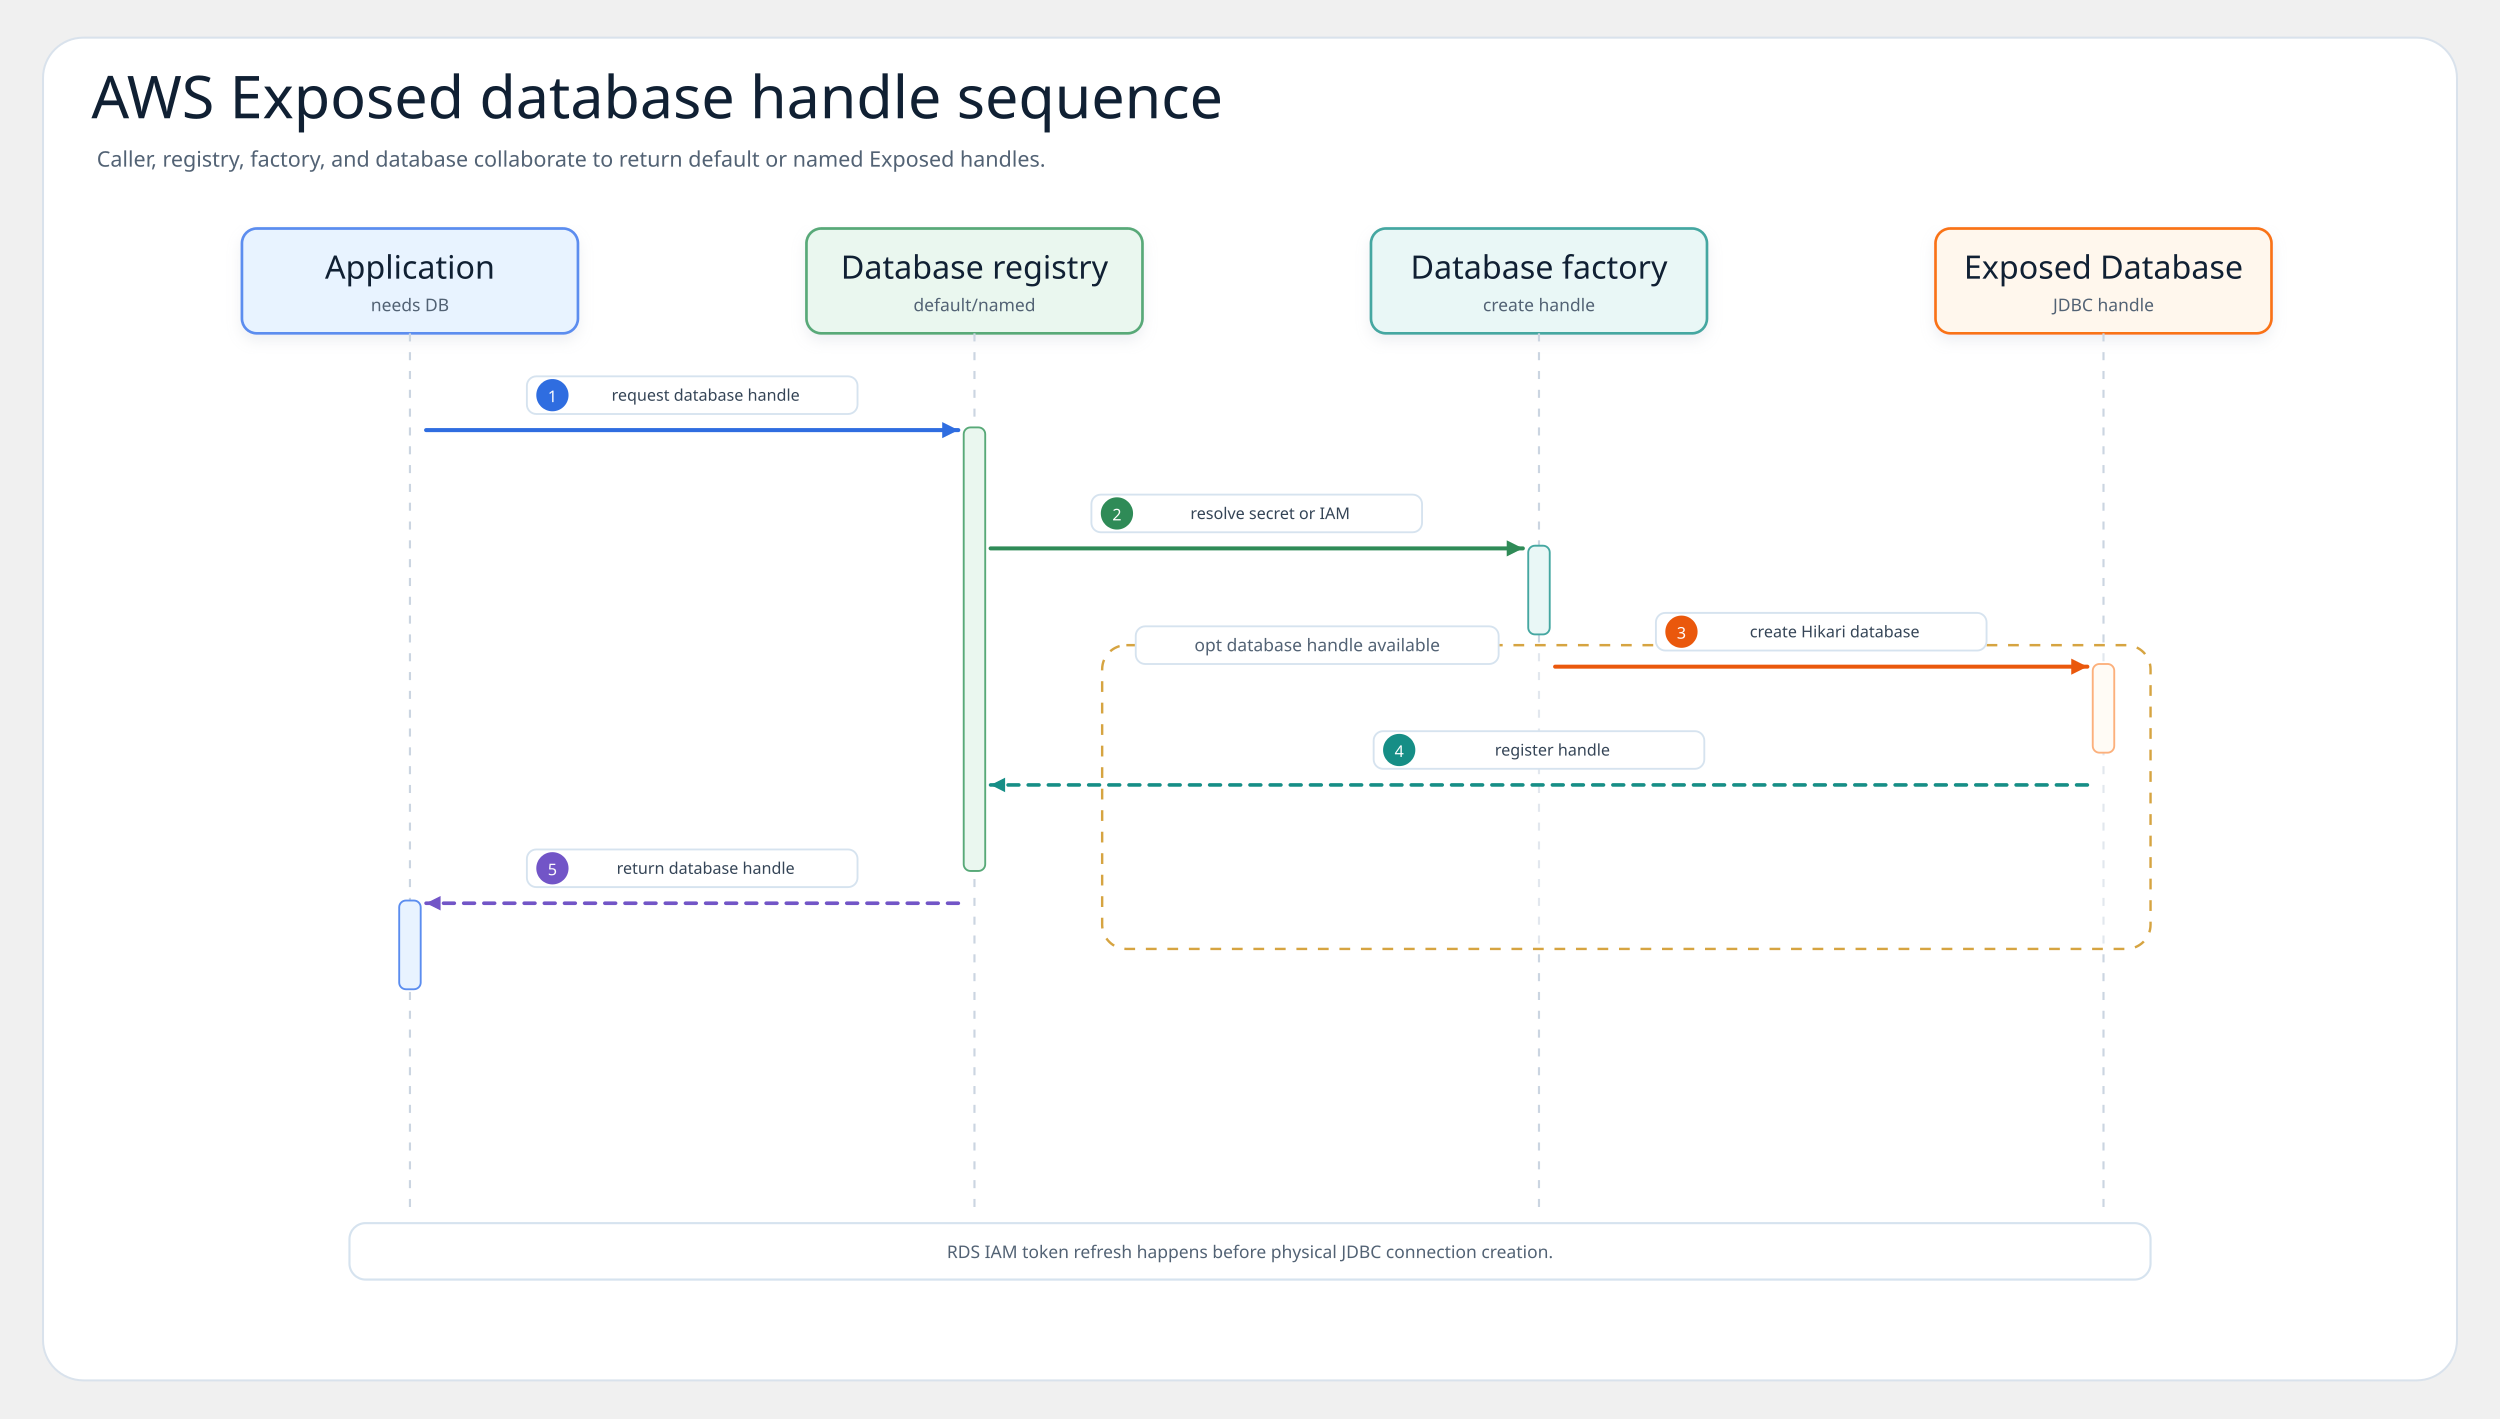
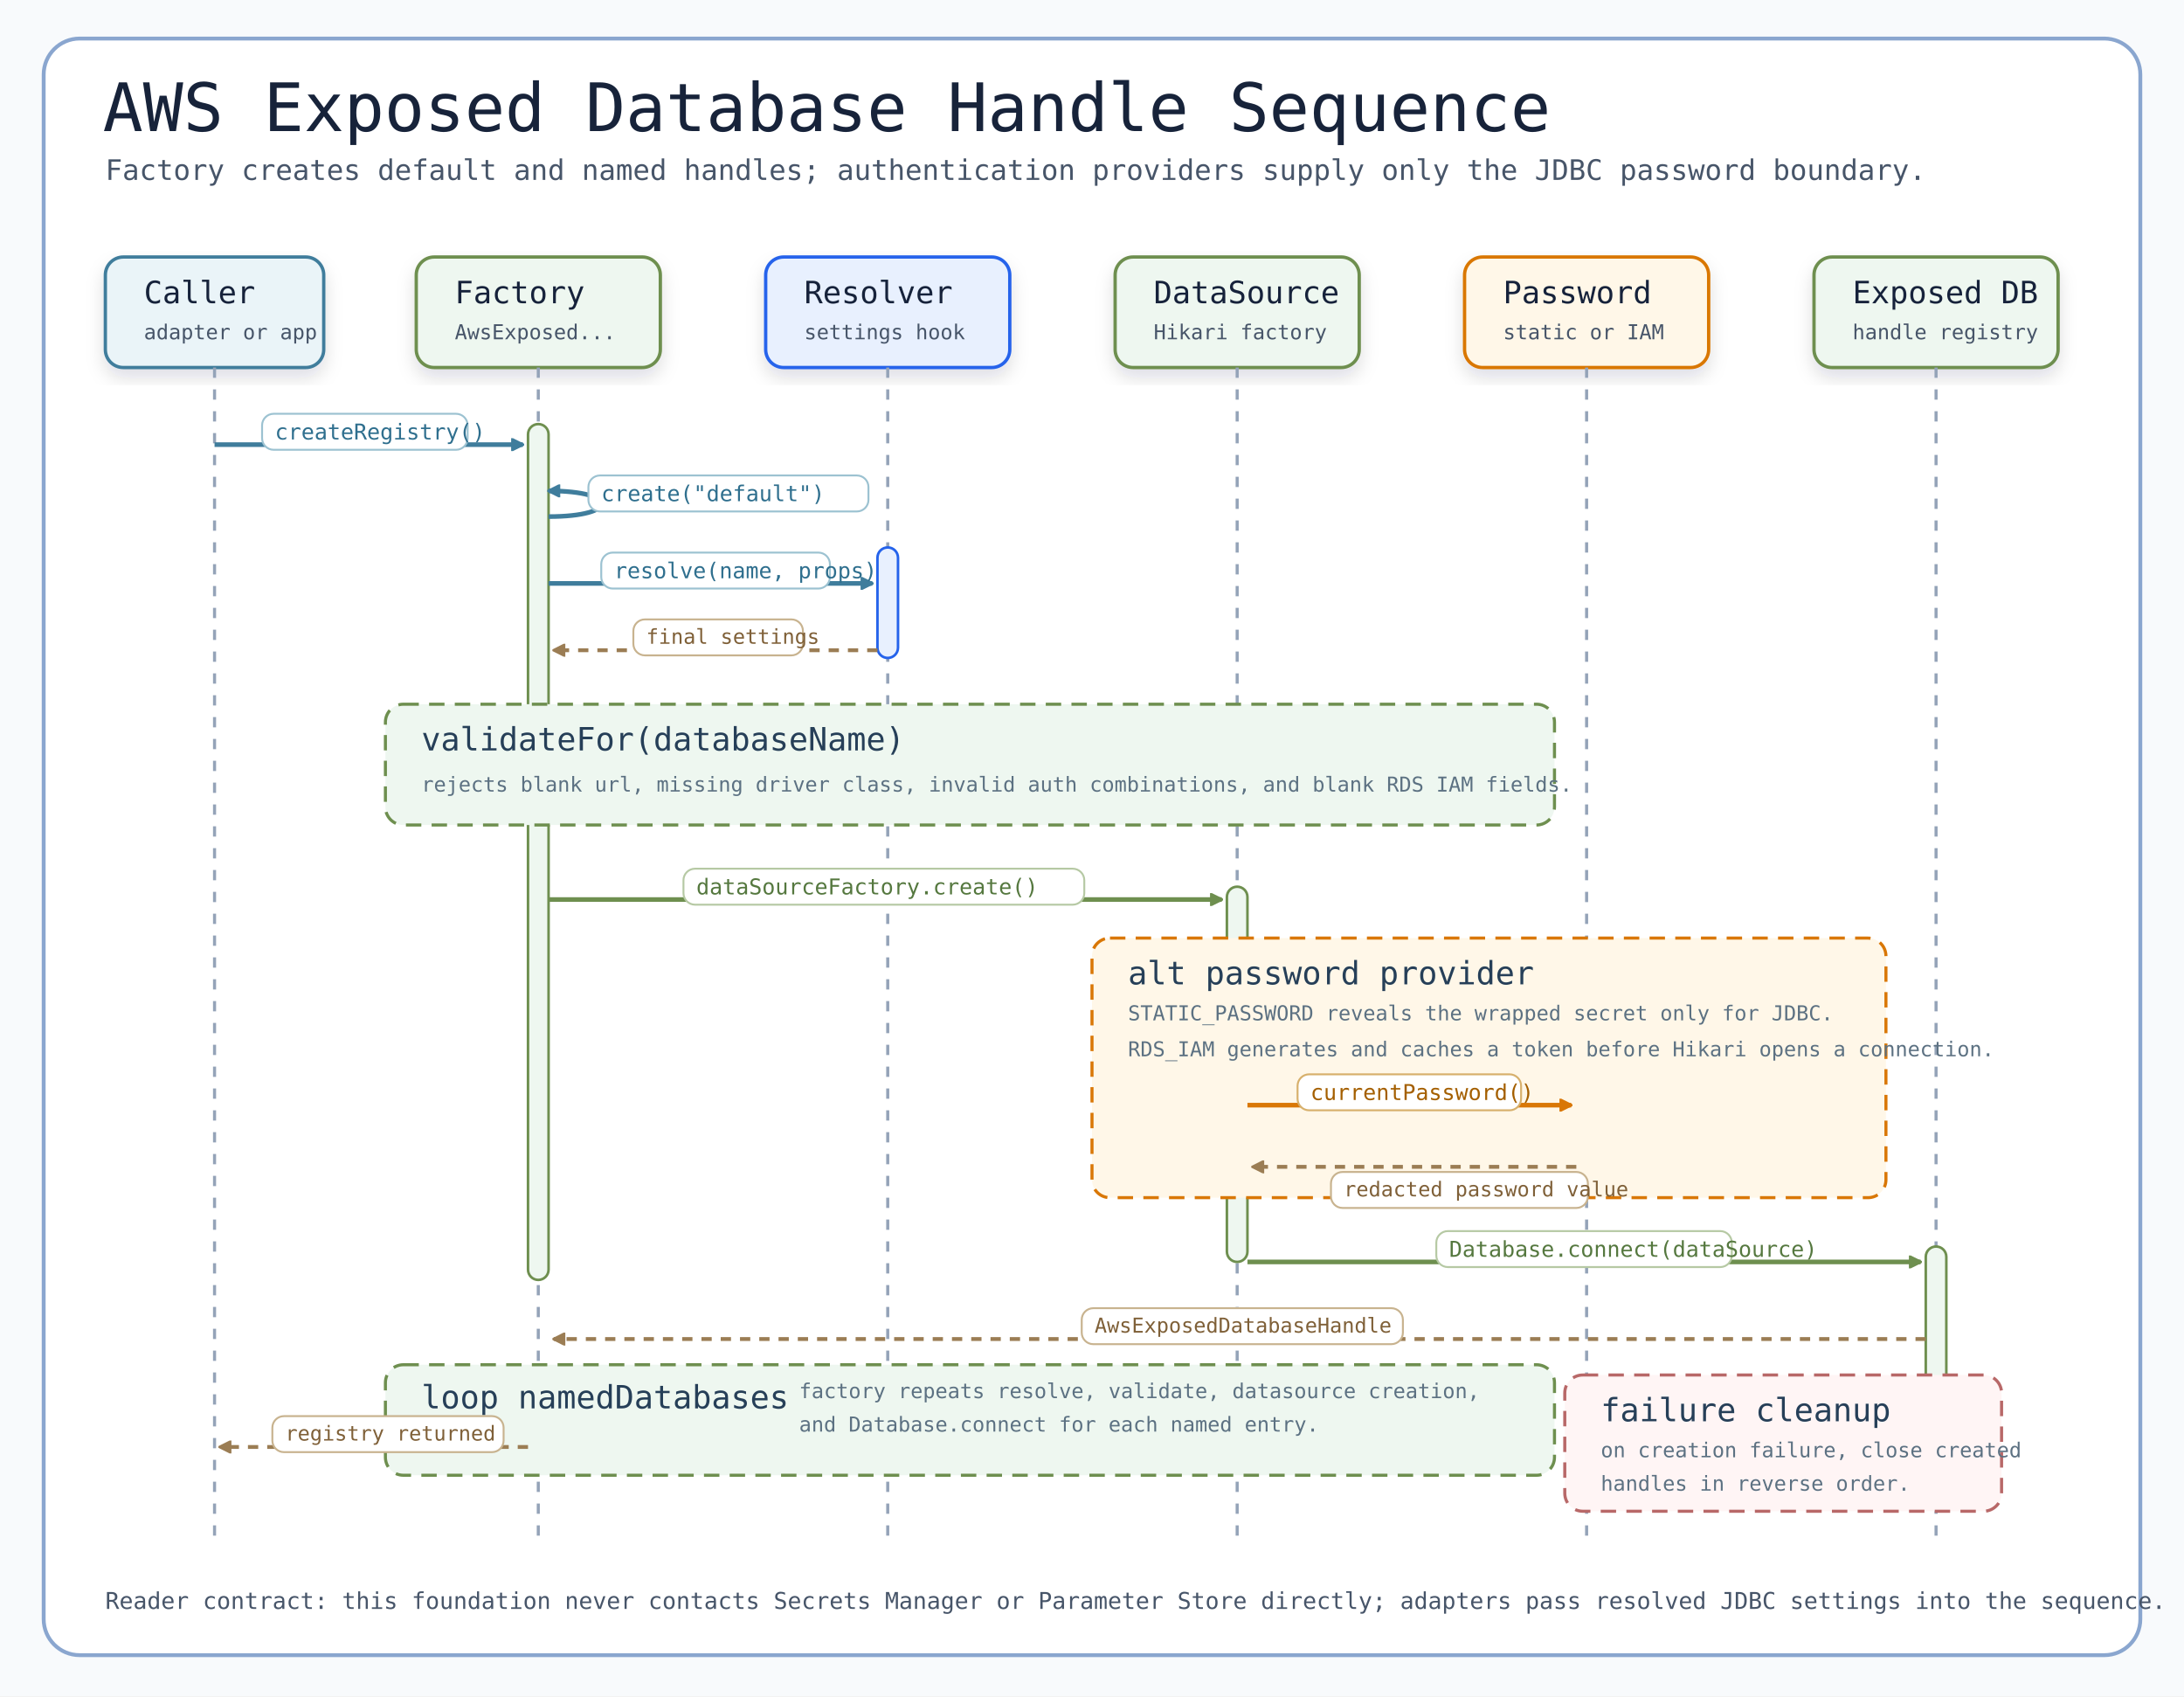
- <svg xmlns="http://www.w3.org/2000/svg" width="1860" height="1055" viewBox="0 0 1860 1055" role="img" aria-label="AWS Exposed database handle sequence">
+ <svg xmlns="http://www.w3.org/2000/svg" width="1700" height="1320" viewBox="0 0 1700 1320" role="img" aria-labelledby="title desc">
  <defs>
-     <filter id="shadow" x="-10%" y="-10%" width="120%" height="130%">
-       <feDropShadow dx="0" dy="5" stdDeviation="5" flood-color="#AAB7C6" flood-opacity="0.20" />
+     <marker id="arrow" markerWidth="10" markerHeight="10" refX="9" refY="5" orient="auto" markerUnits="userSpaceOnUse">
+       <path d="M 0 0 L 10 5 L 0 10 Z" fill="#3f7d9c" stroke="#3f7d9c" stroke-width="1.2" stroke-dasharray="none" />
+     </marker>
+     <marker id="work-arrow" markerWidth="10" markerHeight="10" refX="9" refY="5" orient="auto" markerUnits="userSpaceOnUse">
+       <path d="M 0 0 L 10 5 L 0 10 Z" fill="#6e8f4f" stroke="#6e8f4f" stroke-width="1.2" stroke-dasharray="none" />
+     </marker>
+     <marker id="auth-arrow" markerWidth="10" markerHeight="10" refX="9" refY="5" orient="auto" markerUnits="userSpaceOnUse">
+       <path d="M 0 0 L 10 5 L 0 10 Z" fill="#d97706" stroke="#d97706" stroke-width="1.2" stroke-dasharray="none" />
+     </marker>
+     <marker id="failure-arrow" markerWidth="10" markerHeight="10" refX="9" refY="5" orient="auto" markerUnits="userSpaceOnUse">
+       <path d="M 0 0 L 10 5 L 0 10 Z" fill="#b86868" stroke="#b86868" stroke-width="1.2" stroke-dasharray="none" />
+     </marker>
+     <marker id="return-arrow" markerWidth="10" markerHeight="10" refX="9" refY="5" orient="auto" markerUnits="userSpaceOnUse">
+       <path d="M 0 0 L 10 5 L 0 10 Z" fill="#9b7d54" stroke="#9b7d54" stroke-width="1.2" stroke-dasharray="none" />
+     </marker>
+     <filter id="shadow" x="-14%" y="-14%" width="128%" height="130%">
+       <feDropShadow dx="0" dy="7" stdDeviation="7" flood-color="#0f172a" flood-opacity="0.13" />
    </filter>
+     <style>
+       .canvas { fill: #f8fafc; }
+       .title { font-family: "Architects Daughter", "Comic Mono", monospace; font-size: 52px; fill: #17233a; }
+       .subtitle { font-family: "Comic Mono", monospace; font-size: 22px; fill: #475569; }
+       .participant-title { font-family: "Architects Daughter", "Comic Mono", monospace; font-size: 24px; fill: #17233a; }
+       .participant-text { font-family: "Comic Mono", monospace; font-size: 16px; fill: #475569; }
+       .label { font-family: "Comic Mono", monospace; font-size: 17px; fill: #334155; }
+       .return-label { font-family: "Comic Mono", monospace; font-size: 16px; fill: #687d8d; }
+       .region-title { font-family: "Architects Daughter", "Comic Mono", monospace; font-size: 25px; fill: #263f58; }
+       .region-note { font-family: "Comic Mono", monospace; font-size: 16px; fill: #5c7182; }
+       .footer { font-family: "Comic Mono", monospace; font-size: 18px; fill: #475569; }
+       .frame { fill: #ffffff; stroke: #8aa6cf; stroke-width: 3; }
+       .participant-call { fill: #eaf4f8; stroke: #3f7d9c; stroke-width: 2.6; }
+       .participant-work { fill: #eef7f0; stroke: #6e8f4f; stroke-width: 2.6; }
+       .participant-config { fill: #e8f0fe; stroke: #2563eb; stroke-width: 2.6; }
+       .participant-auth { fill: #fff7e8; stroke: #d97706; stroke-width: 2.6; }
+       .lifeline { stroke: #94a3b8; stroke-width: 2.4; stroke-dasharray: 8 9; }
+       .activation-call { fill: #eaf4f8; stroke: #3f7d9c; stroke-width: 2; }
+       .activation-work { fill: #eef7f0; stroke: #6e8f4f; stroke-width: 2; }
+       .activation-config { fill: #e8f0fe; stroke: #2563eb; stroke-width: 2; }
+       .activation-auth { fill: #fff7e8; stroke: #d97706; stroke-width: 2; }
+       .call { stroke: #3f7d9c; stroke-width: 3.6; marker-end: url(#arrow); fill: none; }
+       .work { stroke: #6e8f4f; stroke-width: 3.6; marker-end: url(#work-arrow); fill: none; }
+       .auth { stroke: #d97706; stroke-width: 3.6; marker-end: url(#auth-arrow); fill: none; }
+       .failure { stroke: #b86868; stroke-width: 3.4; marker-end: url(#failure-arrow); fill: none; }
+       .return { stroke: #9b7d54; stroke-width: 3; stroke-dasharray: 8 7; marker-end: url(#return-arrow); fill: none; }
+       .region { fill: #fff7e8; stroke: #d97706; stroke-width: 2.4; stroke-dasharray: 12 8; }
+       .region-blue { fill: #eef7f0; stroke: #6e8f4f; stroke-width: 2.4; stroke-dasharray: 12 8; }
+       .region-red { fill: #fff5f5; stroke: #b86868; stroke-width: 2.4; stroke-dasharray: 12 8; }
+       .label-bg { fill: #ffffff; stroke: #d7e0e4; stroke-width: 1.4; }
+       .label-call { fill: #ffffff; stroke: #9cc2d1; stroke-width: 1.5; }
+       .label-work { fill: #ffffff; stroke: #b6c9a4; stroke-width: 1.5; }
+       .label-auth { fill: #ffffff; stroke: #d7b06c; stroke-width: 1.5; }
+       .label-return { fill: #ffffff; stroke: #c8b38f; stroke-width: 1.5; }
+       .label-failure { fill: #ffffff; stroke: #d9abab; stroke-width: 1.5; }
+       .label.callText { fill: #2f6f8e; }
+       .label.workText { fill: #55783f; }
+       .label.authText { fill: #a45f00; }
+       .return-label { fill: #7f6038; }
+     </style>
  </defs>
-   <style>
-   svg{background:#F5F7FA}
-   .frame{fill:#FFFFFF;stroke:#D9E2EC;stroke-width:1.5}
-   .title{font-family:"Architects Daughter";font-size:34px;fill:#102033}
-   .seqTitle{font-family:"Architects Daughter";font-size:44px;fill:#102033}
-   .seqSubtitle{font-family:"Comic Mono";font-size:16px;fill:#526274}
-   .seqParticipantTitle{font-family:"Architects Daughter";font-size:24px;fill:#102033}
-   .seqParticipantDetail{font-family:"Comic Mono";font-size:13px;fill:#526274}
-   .subtitle,.detail,.tiny,.label{font-family:"Comic Mono";fill:#526274}
-   .subtitle{font-size:14px}
-   .label{font-size:12px;fill:#344456}
-   .card-title{font-family:"Architects Daughter";font-size:20px;fill:#102033}
-   .detail{font-size:13px}
-   .tiny{font-size:10px}
-   .chip{font-family:"Comic Mono";font-size:10px;fill:#243447}
-   .card{stroke-width:2;filter:url(#shadow)}
-   .edge{fill:none;stroke-width:2.4;stroke-linecap:round;stroke-linejoin:round}
-   .seq{fill:none;stroke-width:3;stroke-linecap:round;stroke-linejoin:round}
-   .seqReturn{fill:none;stroke-width:2.7;stroke-linecap:round;stroke-linejoin:round;stroke-dasharray:8 7}
-   .labelPill{fill:#FFFFFF;stroke:#D6E3EF;stroke-width:1.4}
-   .numberBadge{font-family:"Comic Mono";font-size:12px;fill:#FFFFFF}
-   .altBox{fill:#FFFFFF;fill-opacity:.44;stroke:#D6A441;stroke-width:1.8;stroke-dasharray:8 8}
-   .activation{stroke-width:1.4}
-   .footer{fill:#0E2238;stroke:#0E2238}
-   .footer-title{font-family:"Architects Daughter";font-size:16px;fill:#FFFFFF}
-   .footer-detail{font-family:"Comic Mono";font-size:11px;fill:#DDE7F2}
-   .seq-line{stroke:#CBD5E1;stroke-width:1.6;stroke-dasharray:6 8}
-   .bar-label{font-family:"Architects Daughter";font-size:17px;fill:#102033}
- </style>
-   <defs>
-     <marker id="arrow-blue" viewBox="0 0 5 5" markerWidth="5" markerHeight="5" refX="4.5" refY="2.5" orient="auto" markerUnits="strokeWidth">
-       <path d="M 0.5 0.5 L 4.5 2.5 L 0.5 4.5 Z" fill="#2F6DE0" />
-     </marker>
-     <marker id="arrow-green" viewBox="0 0 5 5" markerWidth="5" markerHeight="5" refX="4.5" refY="2.5" orient="auto" markerUnits="strokeWidth">
-       <path d="M 0.5 0.5 L 4.5 2.5 L 0.5 4.5 Z" fill="#2F8B57" />
-     </marker>
-     <marker id="arrow-teal" viewBox="0 0 5 5" markerWidth="5" markerHeight="5" refX="4.5" refY="2.5" orient="auto" markerUnits="strokeWidth">
-       <path d="M 0.5 0.5 L 4.5 2.5 L 0.5 4.5 Z" fill="#168E86" />
-     </marker>
-     <marker id="arrow-amber" viewBox="0 0 5 5" markerWidth="5" markerHeight="5" refX="4.5" refY="2.5" orient="auto" markerUnits="strokeWidth">
-       <path d="M 0.5 0.5 L 4.5 2.5 L 0.5 4.5 Z" fill="#B98518" />
-     </marker>
-     <marker id="arrow-rose" viewBox="0 0 5 5" markerWidth="5" markerHeight="5" refX="4.5" refY="2.5" orient="auto" markerUnits="strokeWidth">
-       <path d="M 0.5 0.5 L 4.5 2.5 L 0.5 4.5 Z" fill="#C74E68" />
-     </marker>
-     <marker id="arrow-violet" viewBox="0 0 5 5" markerWidth="5" markerHeight="5" refX="4.5" refY="2.5" orient="auto" markerUnits="strokeWidth">
-       <path d="M 0.5 0.5 L 4.5 2.5 L 0.5 4.5 Z" fill="#7255C7" />
-     </marker>
-     <marker id="arrow-orange" viewBox="0 0 5 5" markerWidth="5" markerHeight="5" refX="4.5" refY="2.5" orient="auto" markerUnits="strokeWidth">
-       <path d="M 0.5 0.5 L 4.5 2.5 L 0.5 4.5 Z" fill="#EA580C" />
-     </marker>
-     <marker id="arrow-slate" viewBox="0 0 5 5" markerWidth="5" markerHeight="5" refX="4.5" refY="2.5" orient="auto" markerUnits="strokeWidth">
-       <path d="M 0.5 0.5 L 4.5 2.5 L 0.5 4.5 Z" fill="#475569" />
-     </marker>
-   </defs>
-   <rect x="32" y="28" width="1796" height="999" rx="30" class="frame" />
-   <text class="seqTitle" x="68" y="88">AWS Exposed database handle sequence</text>
-   <text class="seqSubtitle" x="72" y="124">Caller, registry, factory, and database collaborate to return default or named Exposed handles.</text>
-   <rect class="card" x="180.0" y="170.0" width="250.0" height="78.0" rx="11" fill="#E8F3FF" stroke="#5B8DEF" />
-   <text class="seqParticipantTitle" x="305.0" y="199.0" text-anchor="middle" dominant-baseline="middle">Application</text>
-   <text class="seqParticipantDetail" x="305.0" y="227.0" text-anchor="middle" dominant-baseline="middle">needs DB</text>
-   <line class="seq-line" x1="305.0" y1="248.0" x2="305.0" y2="900.0" />
-   <rect class="card" x="600.0" y="170.0" width="250.0" height="78.0" rx="11" fill="#EAF7EF" stroke="#58A978" />
-   <text class="seqParticipantTitle" x="725.0" y="199.0" text-anchor="middle" dominant-baseline="middle">Database registry</text>
-   <text class="seqParticipantDetail" x="725.0" y="227.0" text-anchor="middle" dominant-baseline="middle">default/named</text>
-   <line class="seq-line" x1="725.0" y1="248.0" x2="725.0" y2="900.0" />
-   <rect class="card" x="1020.0" y="170.0" width="250.0" height="78.0" rx="11" fill="#E9F7F6" stroke="#45A7A1" />
-   <text class="seqParticipantTitle" x="1145.0" y="199.0" text-anchor="middle" dominant-baseline="middle">Database factory</text>
-   <text class="seqParticipantDetail" x="1145.0" y="227.0" text-anchor="middle" dominant-baseline="middle">create handle</text>
-   <line class="seq-line" x1="1145.0" y1="248.0" x2="1145.0" y2="900.0" />
-   <rect class="card" x="1440.0" y="170.0" width="250.0" height="78.0" rx="11" fill="#FFF7ED" stroke="#F97316" />
-   <text class="seqParticipantTitle" x="1565.0" y="199.0" text-anchor="middle" dominant-baseline="middle">Exposed Database</text>
-   <text class="seqParticipantDetail" x="1565.0" y="227.0" text-anchor="middle" dominant-baseline="middle">JDBC handle</text>
-   <line class="seq-line" x1="1565.0" y1="248.0" x2="1565.0" y2="900.0" />
-   <rect class="activation" x="717.0" y="318.0" width="16" height="330.0" rx="5" fill="#EAF7EF" stroke="#58A978" />
-   <rect class="activation" x="1137.0" y="406.0" width="16" height="66.0" rx="5" fill="#E9F7F6" stroke="#45A7A1" />
-   <rect class="activation" x="1557.0" y="494.0" width="16" height="66.0" rx="5" fill="#FFF7ED" stroke="#F97316" />
-   <rect class="activation" x="297.0" y="670.0" width="16" height="66.0" rx="5" fill="#E8F3FF" stroke="#5B8DEF" />
-   <rect class="altBox" x="820" y="480" width="780" height="226" rx="18" />
-   <rect class="labelPill" x="845" y="466" width="270" height="28" rx="7" />
-   <text class="detail" x="980" y="480" text-anchor="middle" dominant-baseline="middle">opt database handle available</text>
-   <path class="seq" d="M 317.0 320.0 L 713.0 320.0" stroke="#2F6DE0" marker-end="url(#arrow-blue)" />
-   <rect class="labelPill" x="392.0" y="280.0" width="246" height="28" rx="7" />
-   <circle cx="411.0" cy="294.0" r="12" fill="#2F6DE0" />
-   <text class="numberBadge" x="411.0" y="295.0" text-anchor="middle" dominant-baseline="middle">1</text>
-   <text class="label" x="525.0" y="294.0" text-anchor="middle" dominant-baseline="middle">request database handle</text>
-   <path class="seq" d="M 737.0 408.0 L 1133.0 408.0" stroke="#2F8B57" marker-end="url(#arrow-green)" />
-   <rect class="labelPill" x="812.0" y="368.0" width="246" height="28" rx="7" />
-   <circle cx="831.0" cy="382.0" r="12" fill="#2F8B57" />
-   <text class="numberBadge" x="831.0" y="383.0" text-anchor="middle" dominant-baseline="middle">2</text>
-   <text class="label" x="945.0" y="382.0" text-anchor="middle" dominant-baseline="middle">resolve secret or IAM</text>
-   <path class="seq" d="M 1157.0 496.0 L 1553.0 496.0" stroke="#EA580C" marker-end="url(#arrow-orange)" />
-   <rect class="labelPill" x="1232.0" y="456.0" width="246" height="28" rx="7" />
-   <circle cx="1251.0" cy="470.0" r="12" fill="#EA580C" />
-   <text class="numberBadge" x="1251.0" y="471.0" text-anchor="middle" dominant-baseline="middle">3</text>
-   <text class="label" x="1365.0" y="470.0" text-anchor="middle" dominant-baseline="middle">create Hikari database</text>
-   <path class="seqReturn" d="M 1553.0 584.0 L 737.0 584.0" stroke="#168E86" marker-end="url(#arrow-teal)" />
-   <rect class="labelPill" x="1022.0" y="544.0" width="246" height="28" rx="7" />
-   <circle cx="1041.0" cy="558.0" r="12" fill="#168E86" />
-   <text class="numberBadge" x="1041.0" y="559.0" text-anchor="middle" dominant-baseline="middle">4</text>
-   <text class="label" x="1155.0" y="558.0" text-anchor="middle" dominant-baseline="middle">register handle</text>
-   <path class="seqReturn" d="M 713.0 672.0 L 317.0 672.0" stroke="#7255C7" marker-end="url(#arrow-violet)" />
-   <rect class="labelPill" x="392.0" y="632.0" width="246" height="28" rx="7" />
-   <circle cx="411.0" cy="646.0" r="12" fill="#7255C7" />
-   <text class="numberBadge" x="411.0" y="647.0" text-anchor="middle" dominant-baseline="middle">5</text>
-   <text class="label" x="525.0" y="646.0" text-anchor="middle" dominant-baseline="middle">return database handle</text>
-   <rect x="260" y="910" width="1340" height="42" rx="12" fill="#FFFFFF" stroke="#D6E3EF" stroke-width="1.6" />
-   <text class="detail" x="930.0" y="936" text-anchor="middle">RDS IAM token refresh happens before physical JDBC connection creation.</text>
+   <rect class="canvas" width="1700" height="1320" />
+   <rect class="frame" x="34" y="30" width="1632" height="1258" rx="28" />
+   <text class="title" x="80" y="102">AWS Exposed Database Handle Sequence</text>
+   <text class="subtitle" x="82" y="140">Factory creates default and named handles; authentication providers supply only the JDBC password boundary.</text>
+   <g filter="url(#shadow)">
+     <rect class="participant-call" x="82" y="200" width="170" height="86" rx="14" />
+     <text class="participant-title" x="112" y="236">Caller</text>
+     <text class="participant-text" x="112" y="264">adapter or app</text>
+     <rect class="participant-work" x="324" y="200" width="190" height="86" rx="14" />
+     <text class="participant-title" x="354" y="236">Factory</text>
+     <text class="participant-text" x="354" y="264">AwsExposed...</text>
+     <rect class="participant-config" x="596" y="200" width="190" height="86" rx="14" />
+     <text class="participant-title" x="626" y="236">Resolver</text>
+     <text class="participant-text" x="626" y="264">settings hook</text>
+     <rect class="participant-work" x="868" y="200" width="190" height="86" rx="14" />
+     <text class="participant-title" x="898" y="236">DataSource</text>
+     <text class="participant-text" x="898" y="264">Hikari factory</text>
+     <rect class="participant-auth" x="1140" y="200" width="190" height="86" rx="14" />
+     <text class="participant-title" x="1170" y="236">Password</text>
+     <text class="participant-text" x="1170" y="264">static or IAM</text>
+     <rect class="participant-work" x="1412" y="200" width="190" height="86" rx="14" />
+     <text class="participant-title" x="1442" y="236">Exposed DB</text>
+     <text class="participant-text" x="1442" y="264">handle registry</text>
+   </g>
+   <line class="lifeline" x1="167" y1="286" x2="167" y2="1198" />
+   <line class="lifeline" x1="419" y1="286" x2="419" y2="1198" />
+   <line class="lifeline" x1="691" y1="286" x2="691" y2="1198" />
+   <line class="lifeline" x1="963" y1="286" x2="963" y2="1198" />
+   <line class="lifeline" x1="1235" y1="286" x2="1235" y2="1198" />
+   <line class="lifeline" x1="1507" y1="286" x2="1507" y2="1198" />
+   <rect class="activation-work" x="411" y="330" width="16" height="666" rx="8" />
+   <rect class="activation-config" x="683" y="426" width="16" height="86" rx="8" />
+   <rect class="activation-work" x="955" y="690" width="16" height="292" rx="8" />
+   <rect class="activation-auth" x="1227" y="838" width="16" height="74" rx="8" />
+   <rect class="activation-work" x="1499" y="970" width="16" height="116" rx="8" />
+   <path class="call" d="M 167 346 H 407" />
+   <rect class="label-call" x="204" y="322" width="160" height="28" rx="9" />
+   <text class="label callText" x="214" y="342">createRegistry()</text>
+   <path class="call" d="M 427 402 C 482 402 482 382 427 382" />
+   <rect class="label-call" x="458" y="370" width="218" height="28" rx="9" />
+   <text class="label callText" x="468" y="390">create("default")</text>
+   <path class="call" d="M 427 454 H 679" />
+   <rect class="label-call" x="468" y="430" width="178" height="28" rx="9" />
+   <text class="label callText" x="478" y="450">resolve(name, props)</text>
+   <path class="return" d="M 683 506 H 431" />
+   <rect class="label-return" x="493" y="482" width="132" height="28" rx="9" />
+   <text class="return-label" x="503" y="501">final settings</text>
+   <rect class="region-blue" x="300" y="548" width="910" height="94" rx="14" />
+   <text class="region-title" x="328" y="584">validateFor(databaseName)</text>
+   <text class="region-note" x="328" y="616">rejects blank url, missing driver class, invalid auth combinations, and blank RDS IAM fields.</text>
+   <path class="work" d="M 427 700 H 951" />
+   <rect class="label-work" x="532" y="676" width="312" height="28" rx="9" />
+   <text class="label workText" x="542" y="696">dataSourceFactory.create()</text>
+   <rect class="region" x="850" y="730" width="618" height="202" rx="14" />
+   <text class="region-title" x="878" y="766">alt password provider</text>
+   <text class="region-note" x="878" y="794">STATIC_PASSWORD reveals the wrapped secret only for JDBC.</text>
+   <text class="region-note" x="878" y="822">RDS_IAM generates and caches a token before Hikari opens a connection.</text>
+   <path class="auth" d="M 971 860 H 1223" />
+   <rect class="label-auth" x="1010" y="836" width="174" height="28" rx="9" />
+   <text class="label authText" x="1020" y="856">currentPassword()</text>
+   <path class="return" d="M 1227 908 H 975" />
+   <rect class="label-return" x="1036" y="912" width="200" height="28" rx="9" />
+   <text class="return-label" x="1046" y="931">redacted password value</text>
+   <path class="work" d="M 971 982 H 1495" />
+   <rect class="label-work" x="1118" y="958" width="230" height="28" rx="9" />
+   <text class="label workText" x="1128" y="978">Database.connect(dataSource)</text>
+   <path class="return" d="M 1499 1042 H 431" />
+   <rect class="label-return" x="842" y="1018" width="250" height="28" rx="9" />
+   <text class="return-label" x="852" y="1037">AwsExposedDatabaseHandle</text>
+   <rect class="region-blue" x="300" y="1062" width="910" height="86" rx="14" />
+   <text class="region-title" x="328" y="1096">loop namedDatabases</text>
+   <text class="region-note" x="622" y="1088">factory repeats resolve, validate, datasource creation,</text>
+   <text class="region-note" x="622" y="1114">and Database.connect for each named entry.</text>
+   <path class="return" d="M 411 1126 H 171" />
+   <rect class="label-return" x="212" y="1102" width="180" height="28" rx="9" />
+   <text class="return-label" x="222" y="1121">registry returned</text>
+   <rect class="region-red" x="1218" y="1070" width="340" height="106" rx="14" />
+   <text class="region-title" x="1246" y="1106">failure cleanup</text>
+   <text class="region-note" x="1246" y="1134">on creation failure, close created</text>
+   <text class="region-note" x="1246" y="1160">handles in reverse order.</text>
+   <text class="footer" x="82" y="1252">Reader contract: this foundation never contacts Secrets Manager or Parameter Store directly; adapters pass resolved JDBC settings into the sequence.</text>
</svg>
